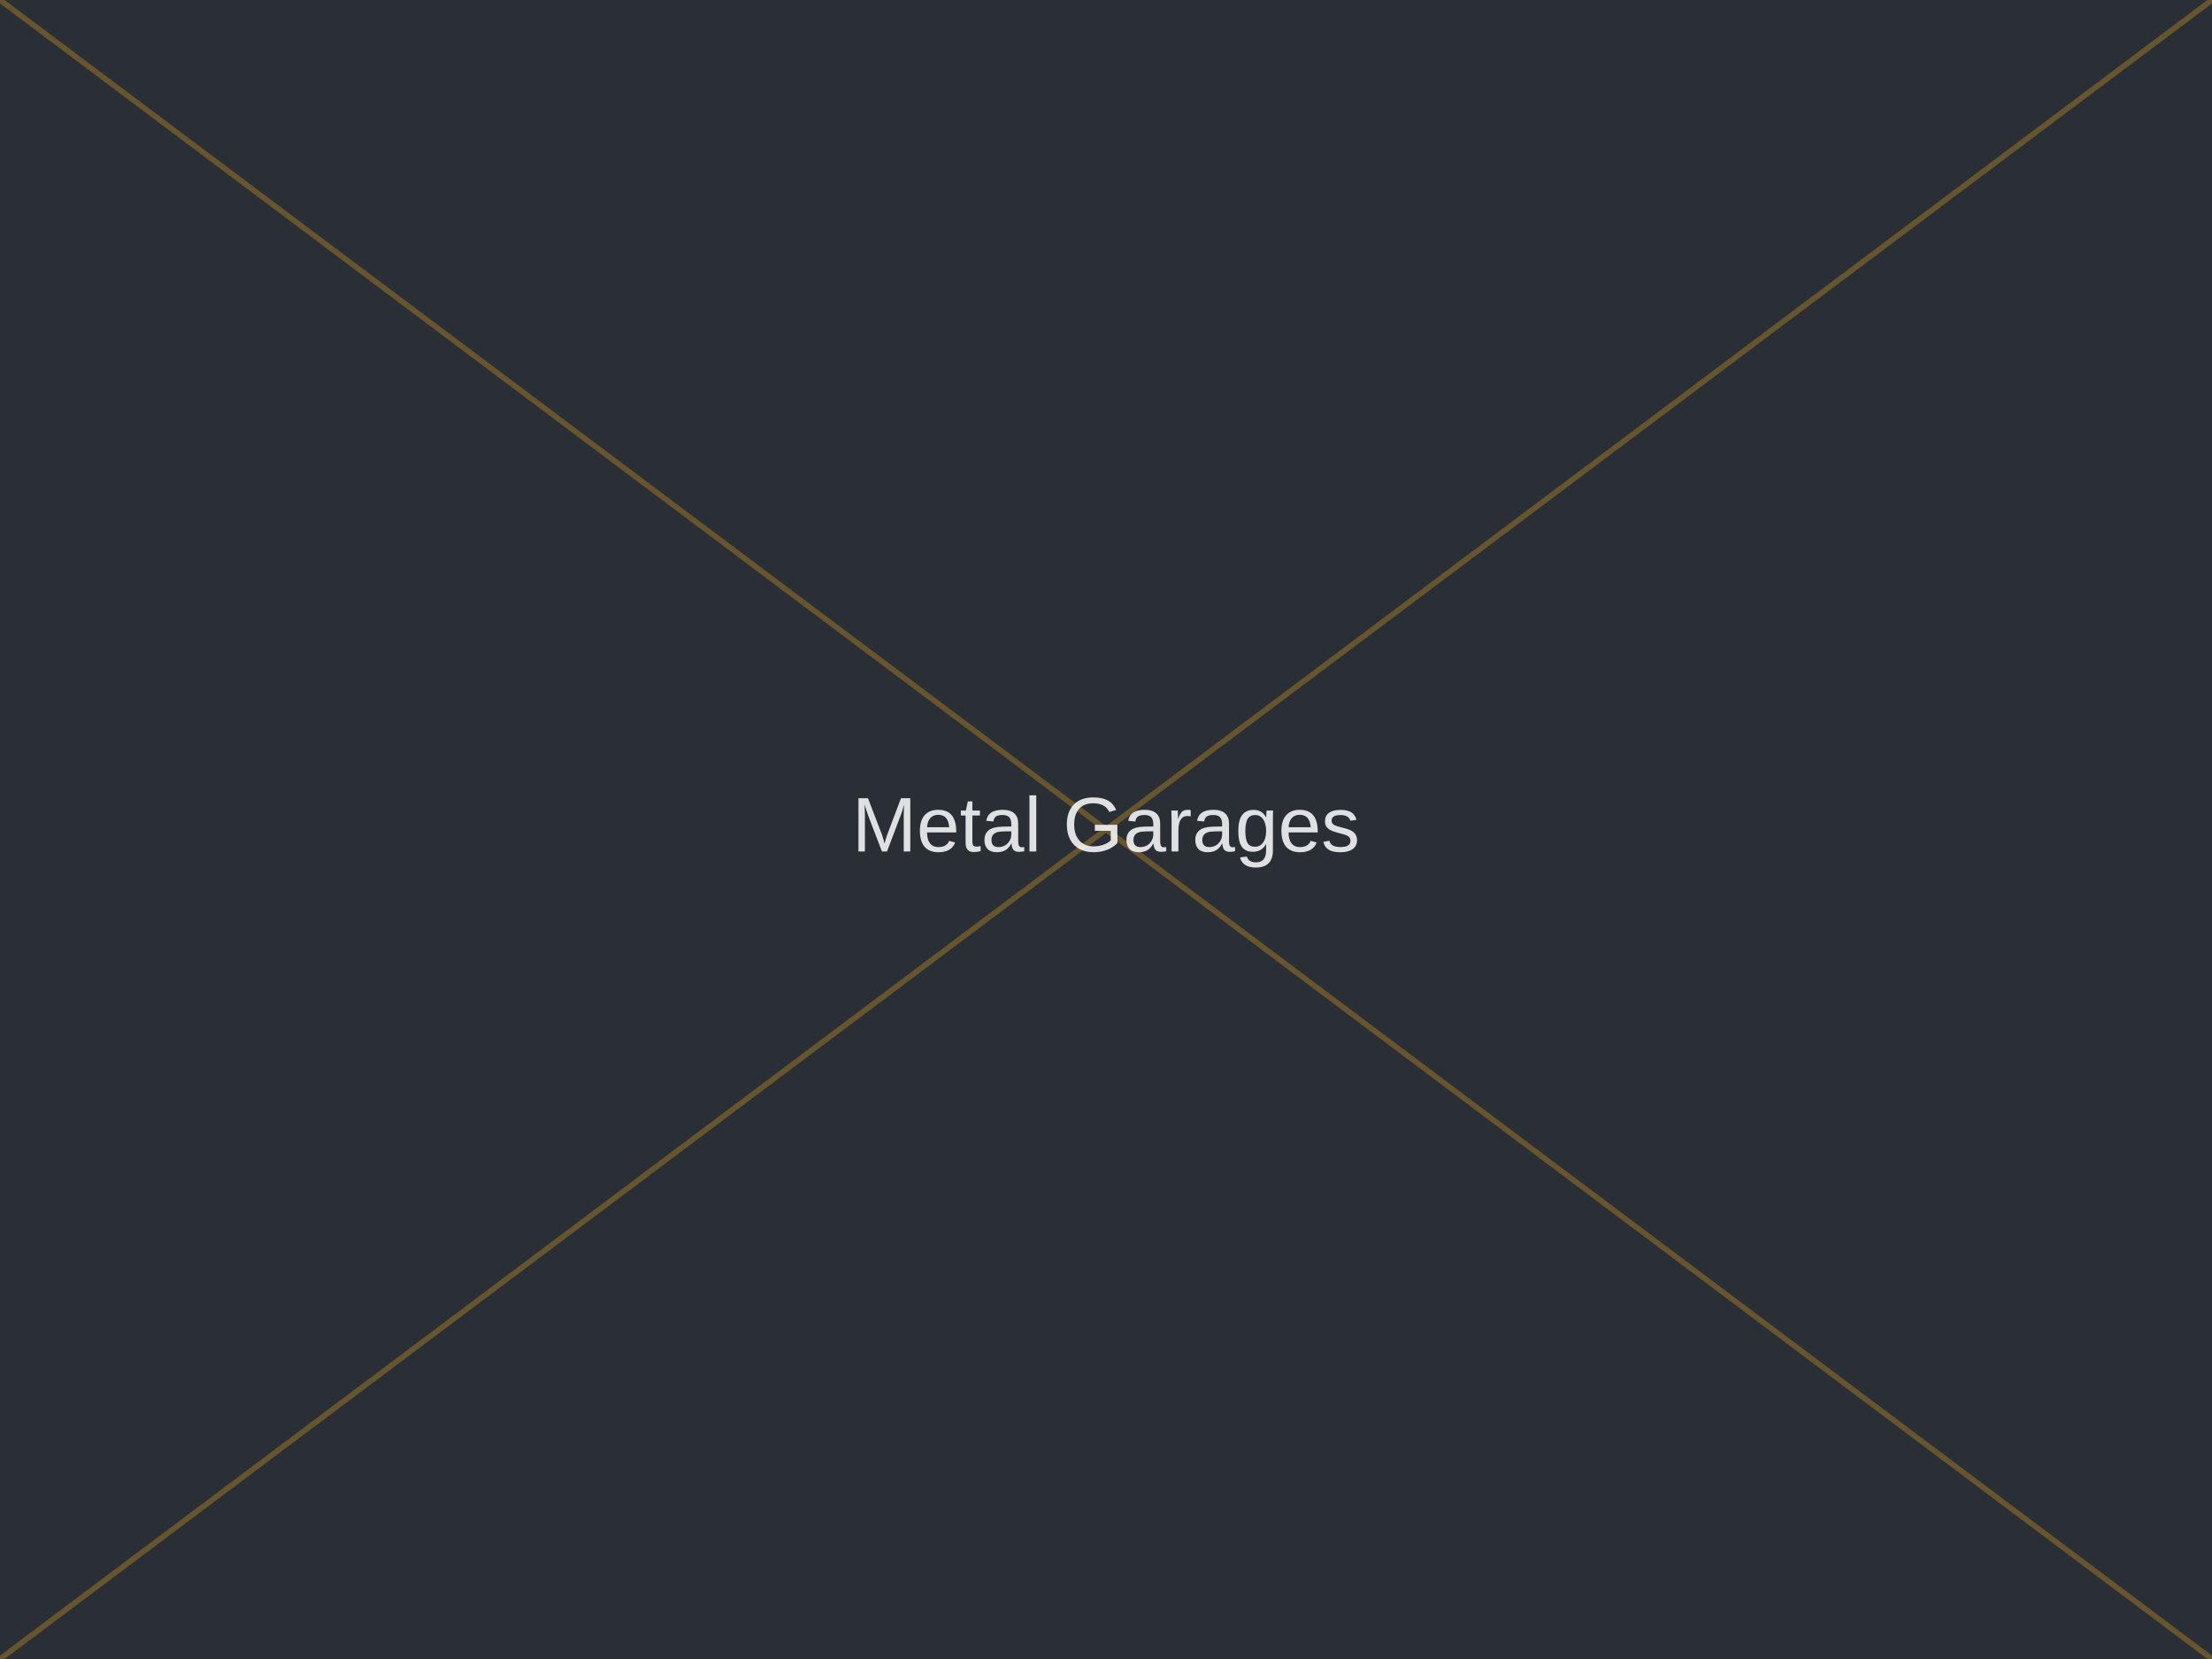
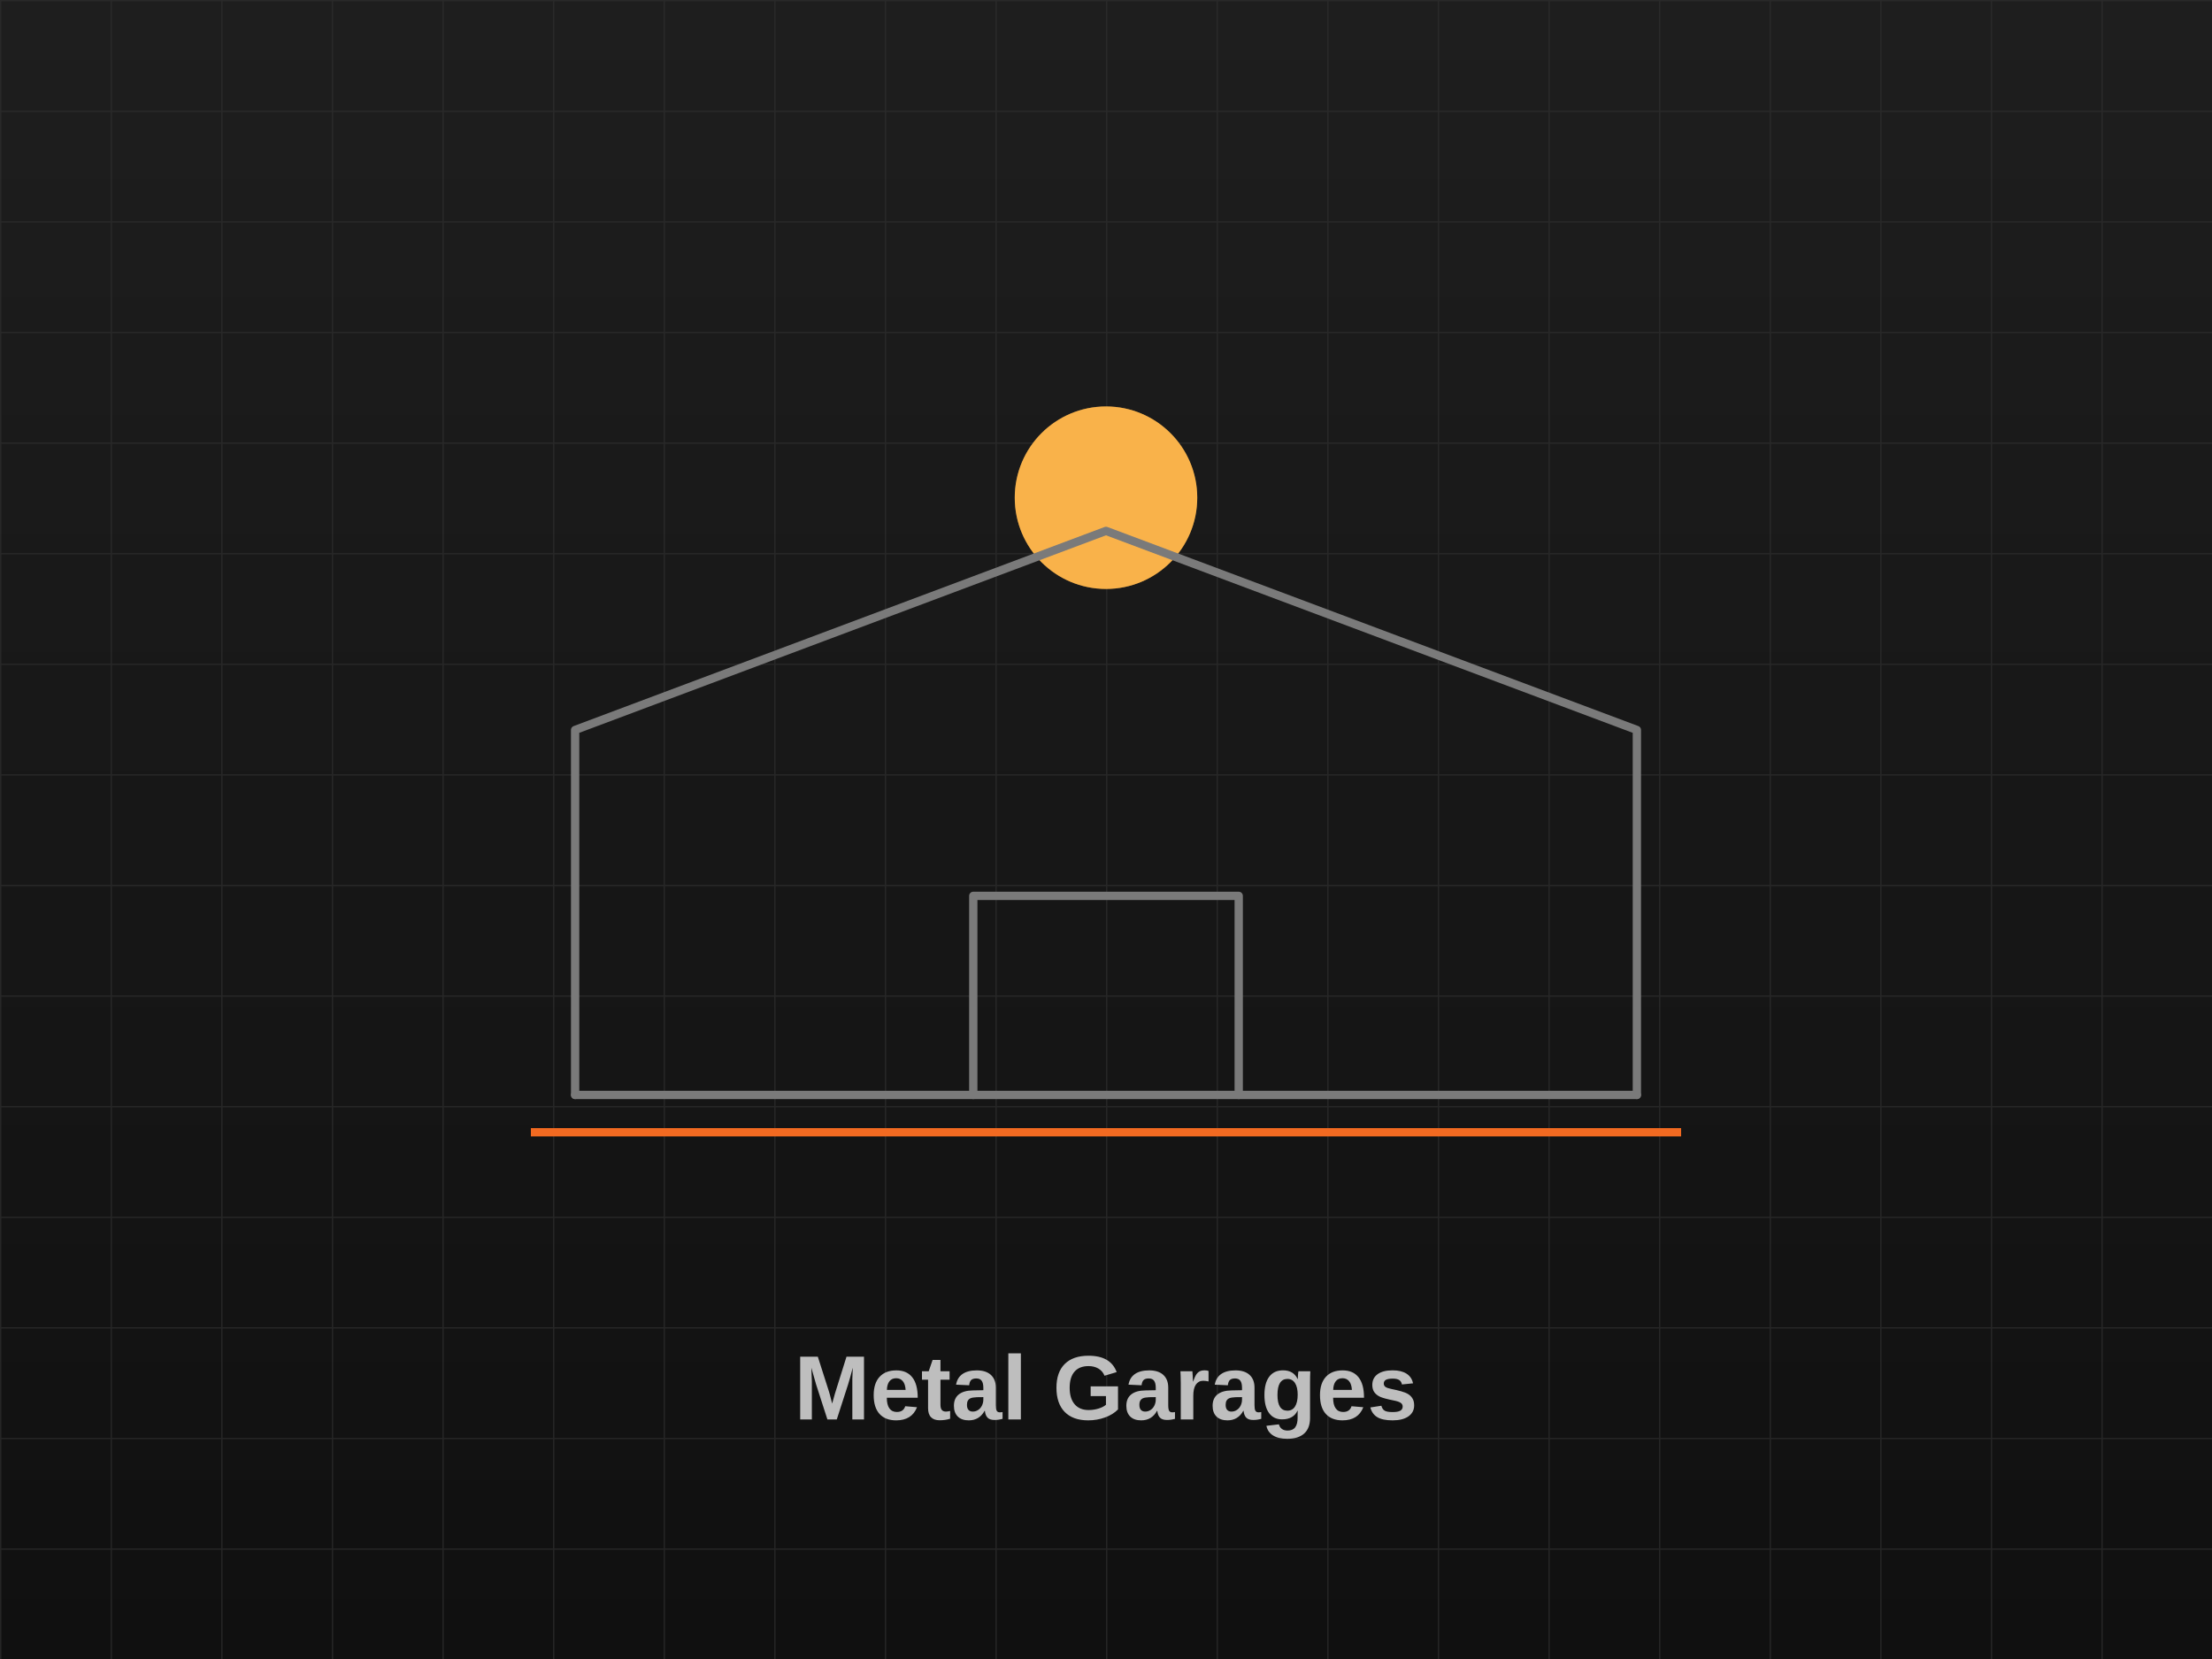
- <svg xmlns="http://www.w3.org/2000/svg" width="800" height="600" viewBox="0 0 800 600">
-   <rect width="100%" height="100%" fill="#2a2f35" />
-   <g fill="none" stroke="#d89a1f" stroke-width="2" opacity="0.35">
-     <line x1="0" y1="0" x2="800" y2="600" />
-     <line x1="800" y1="0" x2="0" y2="600" />
+ <svg xmlns="http://www.w3.org/2000/svg" width="800" height="600" viewBox="0 0 800 600" role="img" aria-label="Metal Garages">
+   <defs>
+     <linearGradient id="bg" x1="0" y1="0" x2="0" y2="1">
+       <stop offset="0" stop-color="#1e1e1e" />
+       <stop offset="1" stop-color="#101010" />
+     </linearGradient>
+     <pattern id="grid" width="40" height="40" patternUnits="userSpaceOnUse">
+       <path d="M40 0H0V40" fill="none" stroke="#2e2e2e" stroke-width="1" opacity="0.7" />
+       <animateTransform attributeName="patternTransform" type="translate" from="0 0" to="40 40" dur="14s" repeatCount="indefinite" />
+     </pattern>
+     <style>
+       .sun, .halo { transform-box: fill-box; transform-origin: center; }
+       .sun { animation: sunBob 6s ease-in-out infinite; }
+       .halo { animation: sunHalo 4.5s ease-in-out infinite; }
+       .base { transform-box: fill-box; transform-origin: center; animation: baseGlow 3.6s ease-in-out infinite; }
+       .frame { animation: frameGlow 6s ease-in-out infinite; }
+       @keyframes sunBob { 0%, 100% { transform: translateY(0); } 50% { transform: translateY(-9px); } }
+       @keyframes sunHalo { 0% { transform: scale(1); opacity: .32; } 70% { opacity: 0; } 100% { transform: scale(1.55); opacity: 0; } }
+       @keyframes baseGlow { 0%, 100% { opacity: 1; transform: scaleX(1); } 50% { opacity: .6; transform: scaleX(.97); } }
+       @keyframes frameGlow { 0%, 100% { opacity: .88; } 50% { opacity: 1; } }
+       @media (prefers-reduced-motion: reduce) { .sun, .halo, .base, .frame { animation: none; } }
+     </style>
+   </defs>
+   <rect width="100%" height="100%" fill="url(#bg)" />
+   <rect width="100%" height="100%" fill="url(#grid)" />
+   <g class="sun">
+     <circle class="halo" cx="400" cy="180" r="33" fill="#f9b24a" opacity="0.4" />
+     <circle cx="400" cy="180" r="33" fill="#f9b24a" />
  </g>
-   <text x="50%" y="50%" dominant-baseline="middle" text-anchor="middle" font-family="Arial, sans-serif" font-size="28" fill="#ffffff" opacity="0.85">Metal Garages</text>
+   <g class="frame" fill="none" stroke="#7a7a7a" stroke-width="3" stroke-linejoin="round" stroke-linecap="round">
+     <path d="M208 396 V264 L400 192 L592 264 V396" />
+     <path d="M208 396 H592" />
+     <path d="M352 396 V324 H448 V396" />
+   </g>
+   <rect class="base" x="192" y="408" width="416" height="3" fill="#f26a21" />
+   <text x="50%" y="84%" dominant-baseline="middle" text-anchor="middle" font-family="'Segoe UI', Arial, sans-serif" font-size="33" font-weight="700" fill="#c6c6c6" opacity="0.95">Metal Garages</text>
</svg>
